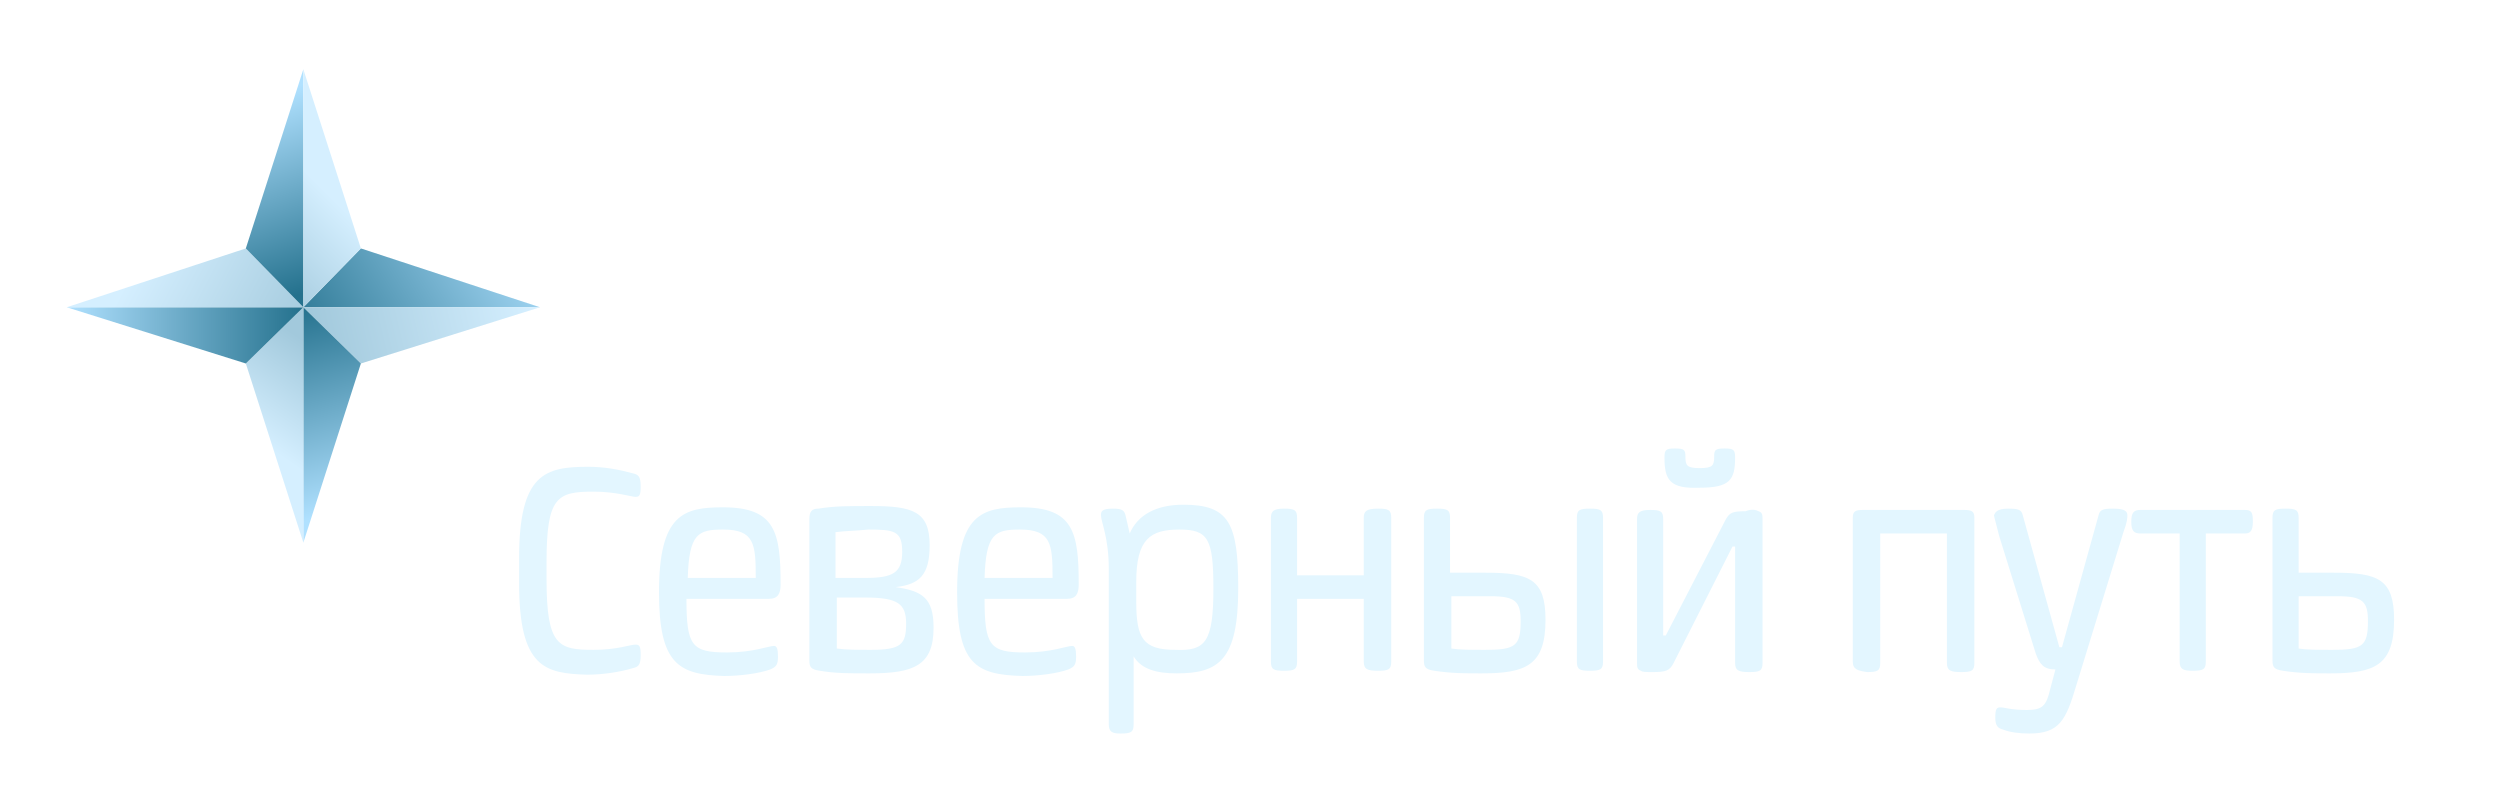
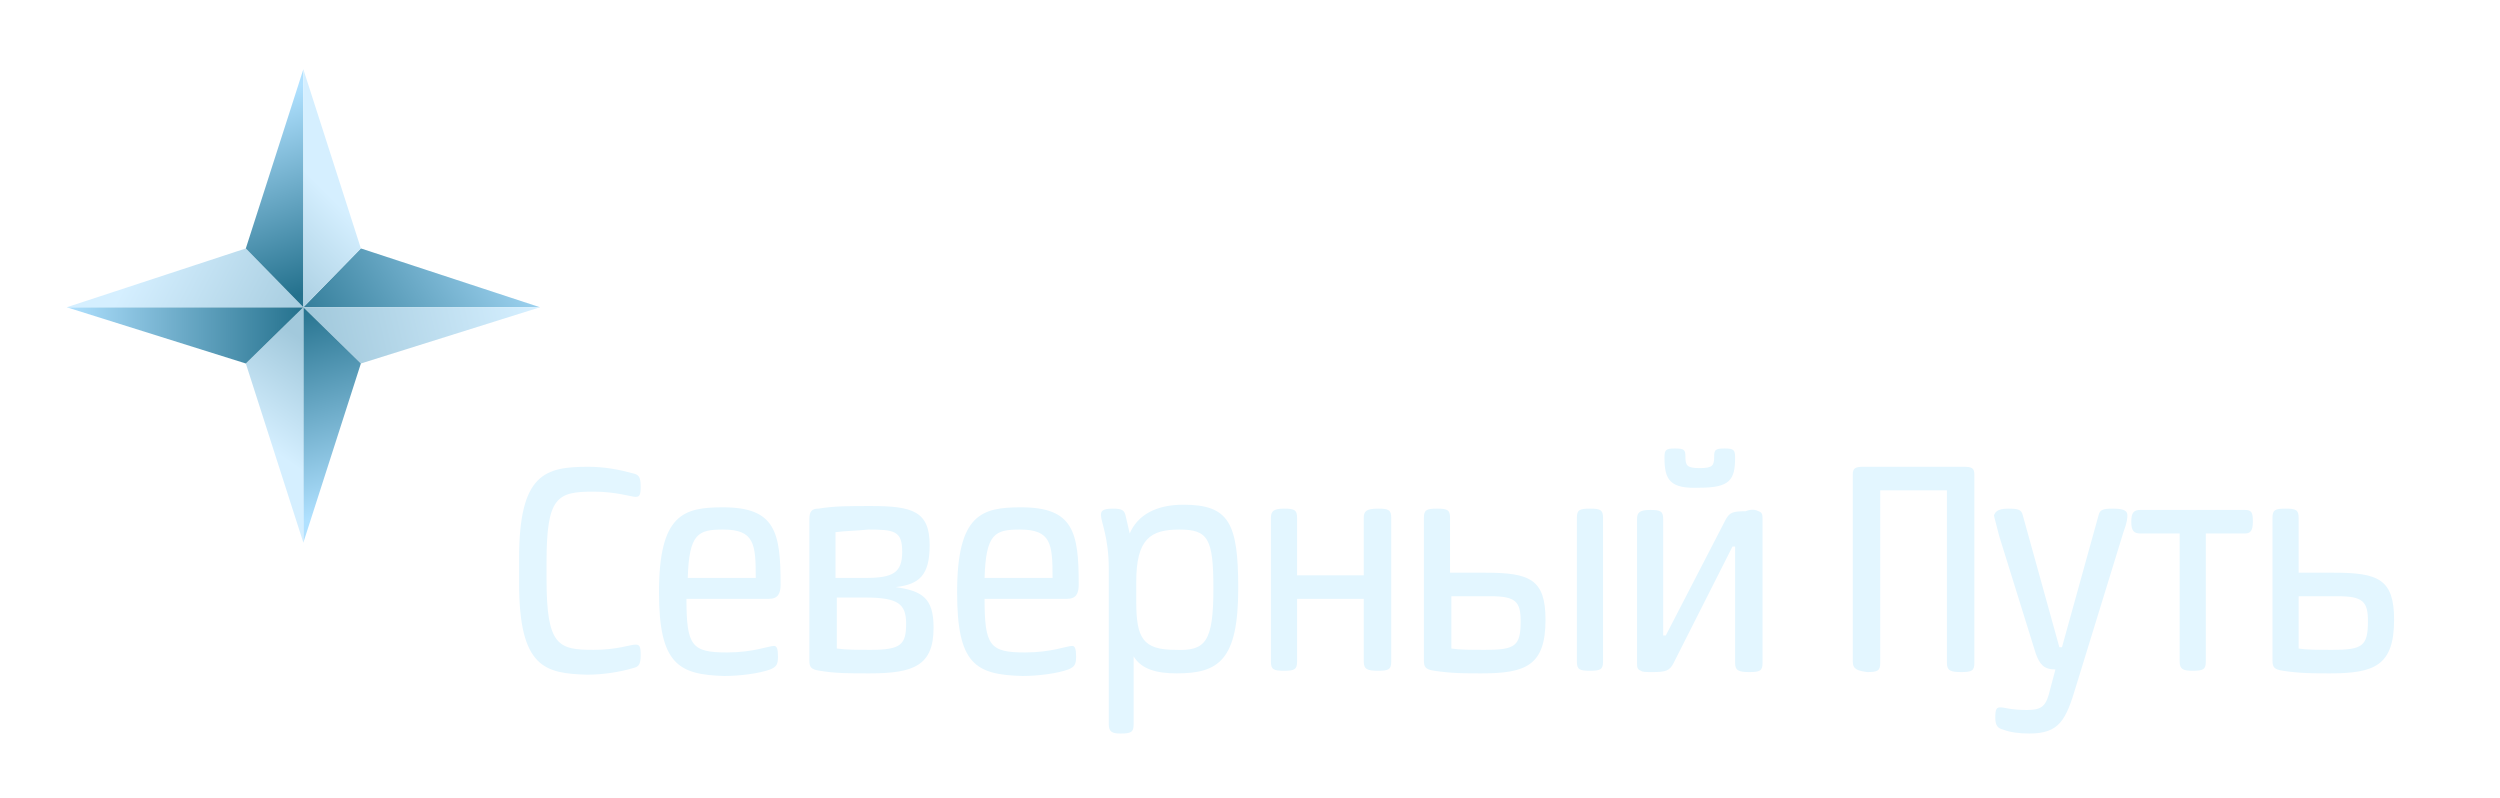
<svg xmlns="http://www.w3.org/2000/svg" version="1.1" id="Layer_1" x="0px" y="0px" viewBox="0 0 191.2 61" style="enable-background:new 0 0 191.2 61;" xml:space="preserve">
  <style type="text/css">
- 	.st0{fill:url(#XMLID_104_);}
- 	.st1{fill:url(#XMLID_105_);}
- 	.st2{fill:url(#XMLID_106_);}
- 	.st3{fill:url(#XMLID_107_);}
- 	.st4{fill:url(#XMLID_108_);}
- 	.st5{fill:url(#XMLID_109_);}
- 	.st6{fill:url(#XMLID_110_);}
- 	.st7{fill:url(#XMLID_111_);}
- 	.st8,
- 	.st9,
- 	.st10,
- 	.st11,
- 	.st12,
- 	.st13,
- 	.st14,
- 	.st15,
- 	.st16,
- 	.st17,
- 	.st18,
- 	.st19{fill:#e3f6ff;}
+ 	.st0{fill:url(#XMLID_11_);}
+ 	.st1{fill:url(#XMLID_13_);}
+ 	.st2{fill:url(#XMLID_16_);}
+ 	.st3{fill:url(#XMLID_20_);}
+ 	.st4{fill:url(#XMLID_23_);}
+ 	.st5{fill:url(#XMLID_26_);}
+ 	.st6{fill:url(#XMLID_28_);}
+ 	.st7{fill:url(#XMLID_30_);}
+ 	.st8{fill:#E3F6FF;}
</style>
-   <linearGradient id="XMLID_104_" gradientUnits="userSpaceOnUse" x1="40.874" y1="-169.769" x2="23.295" y2="-180.731" gradientTransform="matrix(1 0 0 -1 0 -152.5219)">
+   <linearGradient id="XMLID_11_" gradientUnits="userSpaceOnUse" x1="40.873" y1="594.967" x2="23.293" y2="605.929" gradientTransform="matrix(1 0 0 1 0 -577.7219)">
    <stop offset="0" style="stop-color:#B0E1FF" />
    <stop offset="1" style="stop-color:#24718D" />
  </linearGradient>
  <polygon id="XMLID_10_" class="st0" points="23.2,23.5 41.3,23.5 27.6,19 " />
-   <linearGradient id="XMLID_105_" gradientUnits="userSpaceOnUse" x1="40.373" y1="-174.667" x2="24.214" y2="-178.455" gradientTransform="matrix(1 0 0 -1 0 -152.5219)">
+   <linearGradient id="XMLID_13_" gradientUnits="userSpaceOnUse" x1="40.372" y1="599.862" x2="24.213" y2="603.65" gradientTransform="matrix(1 0 0 1 0 -577.7219)">
    <stop offset="0" style="stop-color:#D5EFFF" />
    <stop offset="1" style="stop-color:#A2C9DC" />
  </linearGradient>
  <polygon id="XMLID_9_" class="st1" points="23.2,23.5 41.3,23.5 27.6,27.8 " />
-   <linearGradient id="XMLID_106_" gradientUnits="userSpaceOnUse" x1="26.59" y1="-191.514" x2="22.379" y2="-176.074" gradientTransform="matrix(1 0 0 -1 0 -152.5219)">
+   <linearGradient id="XMLID_16_" gradientUnits="userSpaceOnUse" x1="26.585" y1="616.716" x2="22.374" y2="601.276" gradientTransform="matrix(1 0 0 1 0 -577.7219)">
    <stop offset="0" style="stop-color:#B0E1FF" />
    <stop offset="1" style="stop-color:#24718D" />
  </linearGradient>
  <polygon id="XMLID_8_" class="st2" points="23.2,23.5 23.2,41.5 27.6,27.8 " />
-   <linearGradient id="XMLID_107_" gradientUnits="userSpaceOnUse" x1="21.068" y1="-187.137" x2="25.784" y2="-180.333" gradientTransform="matrix(1 0 0 -1 0 -152.5219)">
+   <linearGradient id="XMLID_20_" gradientUnits="userSpaceOnUse" x1="21.039" y1="612.316" x2="25.755" y2="605.512" gradientTransform="matrix(1 0 0 1 0 -577.7219)">
    <stop offset="0" style="stop-color:#D5EFFF" />
    <stop offset="1" style="stop-color:#A2C9DC" />
  </linearGradient>
  <polygon id="XMLID_7_" class="st3" points="23.2,23.5 23.2,41.5 18.8,27.8 " />
-   <linearGradient id="XMLID_108_" gradientUnits="userSpaceOnUse" x1="5.104" y1="-178.173" x2="23.201" y2="-178.173" gradientTransform="matrix(1 0 0 -1 0 -152.5219)">
+   <linearGradient id="XMLID_23_" gradientUnits="userSpaceOnUse" x1="5.1" y1="603.372" x2="23.2" y2="603.372" gradientTransform="matrix(1 0 0 1 0 -577.7219)">
    <stop offset="0" style="stop-color:#B0E1FF" />
    <stop offset="1" style="stop-color:#24718D" />
  </linearGradient>
  <polygon id="XMLID_6_" class="st4" points="23.2,23.5 5.1,23.5 18.8,27.8 " />
-   <linearGradient id="XMLID_109_" gradientUnits="userSpaceOnUse" x1="10.273" y1="-172.887" x2="22.953" y2="-179.536" gradientTransform="matrix(1 0 0 -1 0 -152.5219)">
+   <linearGradient id="XMLID_26_" gradientUnits="userSpaceOnUse" x1="10.271" y1="598.091" x2="22.951" y2="604.74" gradientTransform="matrix(1 0 0 1 0 -577.7219)">
    <stop offset="0" style="stop-color:#D5EFFF" />
    <stop offset="1" style="stop-color:#A2C9DC" />
  </linearGradient>
  <polygon id="XMLID_5_" class="st5" points="23.2,23.5 5.1,23.5 18.8,19 " />
-   <linearGradient id="XMLID_110_" gradientUnits="userSpaceOnUse" x1="19.518" y1="-160.162" x2="24.264" y2="-174.599" gradientTransform="matrix(1 0 0 -1 0 -152.5219)">
+   <linearGradient id="XMLID_28_" gradientUnits="userSpaceOnUse" x1="19.518" y1="585.362" x2="24.263" y2="599.8" gradientTransform="matrix(1 0 0 1 0 -577.7219)">
    <stop offset="0" style="stop-color:#B0E1FF" />
    <stop offset="1" style="stop-color:#24718D" />
  </linearGradient>
  <polygon id="XMLID_4_" class="st6" points="23.2,23.5 23.2,5.3 18.8,19 " />
-   <linearGradient id="XMLID_111_" gradientUnits="userSpaceOnUse" x1="23.948" y1="-166.195" x2="17.608" y2="-172.535" gradientTransform="matrix(1 0 0 -1 0 -152.5219)">
+   <linearGradient id="XMLID_30_" gradientUnits="userSpaceOnUse" x1="23.937" y1="591.385" x2="17.597" y2="597.725" gradientTransform="matrix(1 0 0 1 0 -577.7219)">
    <stop offset="0" style="stop-color:#D5EFFF" />
    <stop offset="1" style="stop-color:#A2C9DC" />
  </linearGradient>
  <polygon id="XMLID_3_" class="st7" points="23.2,23.5 23.2,5.3 27.6,19 " />
-   <g id="XMLID_1_">
-     <linearGradient id="XMLID_112_" gradientUnits="userSpaceOnUse" x1="44.322" y1="-208.262" x2="44.322" y2="-187.542" gradientTransform="matrix(1 0 0 -1 0 -152.5219)">
-       <stop offset="0.151" style="stop-color:#6EB6CE" />
-       <stop offset="1" style="stop-color:#24718D" />
-     </linearGradient>
-     <path id="XMLID_11_" class="st8" d="M39.7,44.6v-1.9c0-6.5,2-7,5.3-7c1.2,0,2.3,0.2,3.4,0.5c0.4,0.1,0.6,0.2,0.6,1   c0,0.7-0.1,0.8-0.4,0.8c-0.3,0-1.5-0.4-3.2-0.4c-2.8,0-3.6,0.4-3.6,5.4v1.3c0,5.1,0.9,5.4,3.6,5.4c1.8,0,2.8-0.4,3.2-0.4   c0.3,0,0.4,0.1,0.4,0.8c0,0.8-0.2,0.9-0.6,1c-1,0.3-2.3,0.5-3.5,0.5C41.7,51.5,39.7,51.1,39.7,44.6z" />
-     <linearGradient id="XMLID_113_" gradientUnits="userSpaceOnUse" x1="55.098" y1="-208.262" x2="55.098" y2="-187.542" gradientTransform="matrix(1 0 0 -1 0 -152.5219)">
-       <stop offset="0.151" style="stop-color:#6EB6CE" />
-       <stop offset="1" style="stop-color:#24718D" />
-     </linearGradient>
-     <path id="XMLID_13_" class="st9" d="M50.4,45.3c0-6,1.9-6.5,4.9-6.5c4,0,4.4,1.9,4.4,5.9c0,0.7-0.2,1.1-0.9,1.1h-6.3   c0,3.6,0.4,4.1,3.1,4.1c2,0,3.2-0.5,3.6-0.5c0.2,0,0.3,0.2,0.3,0.8s-0.1,0.8-0.6,1c-0.8,0.3-2.3,0.5-3.5,0.5   C51.9,51.6,50.4,50.8,50.4,45.3z M52.6,44.2h5.2c0-2.6-0.1-3.7-2.5-3.7C53.4,40.5,52.7,40.8,52.6,44.2z" />
-     <linearGradient id="XMLID_114_" gradientUnits="userSpaceOnUse" x1="66.628" y1="-208.262" x2="66.628" y2="-187.542" gradientTransform="matrix(1 0 0 -1 0 -152.5219)">
-       <stop offset="0.151" style="stop-color:#6EB6CE" />
-       <stop offset="1" style="stop-color:#24718D" />
-     </linearGradient>
-     <path id="XMLID_16_" class="st10" d="M62.7,51.3c-0.7-0.1-0.8-0.3-0.8-0.8V39.7c0-0.6,0.2-0.8,0.7-0.8c1.2-0.2,2.3-0.2,4-0.2   c3.2,0,4.5,0.4,4.5,3c0,2.3-0.8,3-2.6,3.2c2,0.3,2.9,0.8,2.9,3.1c0,2.9-1.5,3.5-4.9,3.5C64.9,51.5,63.9,51.5,62.7,51.3z M63.9,40.7   v3.5h2.3c2.1,0,2.8-0.4,2.8-2s-0.6-1.7-2.6-1.7C65.5,40.6,64.6,40.6,63.9,40.7z M69.3,47.7c0-1.5-0.6-2-3.1-2h-2.2v3.9   c0.7,0.1,1.6,0.1,2.6,0.1C68.9,49.7,69.3,49.3,69.3,47.7z" />
-     <linearGradient id="XMLID_115_" gradientUnits="userSpaceOnUse" x1="77.823" y1="-208.262" x2="77.823" y2="-187.542" gradientTransform="matrix(1 0 0 -1 0 -152.5219)">
-       <stop offset="0.151" style="stop-color:#6EB6CE" />
-       <stop offset="1" style="stop-color:#24718D" />
-     </linearGradient>
-     <path id="XMLID_20_" class="st11" d="M73.2,45.3c0-6,1.9-6.5,4.9-6.5c4,0,4.4,1.9,4.4,5.9c0,0.7-0.2,1.1-0.9,1.1h-6.3   c0,3.6,0.4,4.1,3.1,4.1c2,0,3.2-0.5,3.6-0.5c0.2,0,0.3,0.2,0.3,0.8s-0.1,0.8-0.6,1c-0.8,0.3-2.3,0.5-3.5,0.5   C74.6,51.6,73.2,50.8,73.2,45.3z M75.3,44.2h5.2c0-2.6-0.1-3.7-2.5-3.7C76.1,40.5,75.4,40.8,75.3,44.2z" />
-     <linearGradient id="XMLID_116_" gradientUnits="userSpaceOnUse" x1="89.576" y1="-208.262" x2="89.576" y2="-187.542" gradientTransform="matrix(1 0 0 -1 0 -152.5219)">
-       <stop offset="0.151" style="stop-color:#6EB6CE" />
-       <stop offset="1" style="stop-color:#24718D" />
-     </linearGradient>
-     <path id="XMLID_23_" class="st12" d="M84.8,55.4V43.5c0-2.4-0.6-3.6-0.6-4.1c0-0.3,0.1-0.5,0.9-0.5c0.7,0,0.9,0.1,1,0.6l0.3,1.3   c0.6-1.4,2-2.2,4.1-2.2c3.5,0,4.2,1.4,4.2,6.4c0,5.5-1.5,6.5-4.7,6.5c-1.5,0-2.7-0.3-3.3-1.3v5.2c0,0.6-0.2,0.7-1,0.7   C85.1,56.1,84.8,56,84.8,55.4z M92.8,45c0-3.8-0.4-4.5-2.6-4.5s-3.3,0.7-3.3,4V46c0,2.8,0.5,3.7,3,3.7C92.2,49.8,92.8,49.1,92.8,45   z" />
-     <linearGradient id="XMLID_117_" gradientUnits="userSpaceOnUse" x1="101.803" y1="-208.262" x2="101.803" y2="-187.542" gradientTransform="matrix(1 0 0 -1 0 -152.5219)">
-       <stop offset="0.151" style="stop-color:#6EB6CE" />
-       <stop offset="1" style="stop-color:#24718D" />
-     </linearGradient>
-     <path id="XMLID_26_" class="st13" d="M104.3,44v-4.4c0-0.5,0.2-0.7,1.1-0.7c0.8,0,1,0.1,1,0.7v11c0,0.6-0.2,0.7-1,0.7   c-0.8,0-1.1-0.1-1.1-0.7v-4.8h-5.1v4.8c0,0.6-0.2,0.7-1,0.7c-0.8,0-1-0.1-1-0.7v-11c0-0.5,0.2-0.7,1-0.7c0.8,0,1,0.1,1,0.7V44   H104.3z" />
-     <linearGradient id="XMLID_118_" gradientUnits="userSpaceOnUse" x1="115.762" y1="-208.262" x2="115.762" y2="-187.542" gradientTransform="matrix(1 0 0 -1 0 -152.5219)">
-       <stop offset="0.151" style="stop-color:#6EB6CE" />
-       <stop offset="1" style="stop-color:#24718D" />
-     </linearGradient>
-     <path id="XMLID_28_" class="st14" d="M109.7,51.3c-0.7-0.1-0.8-0.3-0.8-0.8V39.6c0-0.6,0.2-0.7,1-0.7s1,0.1,1,0.7v4.2h2.7   c3.4,0,4.6,0.5,4.6,3.6c0,3.5-1.5,4.1-4.9,4.1C112,51.5,111,51.5,109.7,51.3z M111,45.6v4c0.6,0.1,1.5,0.1,2.6,0.1   c2.3,0,2.7-0.3,2.7-2.2c0-1.5-0.4-1.9-2.3-1.9H111z M120.6,50.6v-11c0-0.6,0.2-0.7,1-0.7c0.8,0,1,0.1,1,0.7v11c0,0.6-0.2,0.7-1,0.7   C120.8,51.3,120.6,51.2,120.6,50.6z" />
-     <linearGradient id="XMLID_119_" gradientUnits="userSpaceOnUse" x1="130.028" y1="-208.262" x2="130.028" y2="-187.542" gradientTransform="matrix(1 0 0 -1 0 -152.5219)">
-       <stop offset="0.151" style="stop-color:#6EB6CE" />
-       <stop offset="1" style="stop-color:#24718D" />
-     </linearGradient>
-     <path id="XMLID_32_" class="st15" d="M134.5,39.1c0.3,0.1,0.3,0.3,0.3,0.7v10.9c0,0.6-0.2,0.7-1,0.7c-0.8,0-1.1-0.1-1.1-0.7v-8.9   h-0.2l-4.5,8.9c-0.3,0.6-0.6,0.7-1.6,0.7c-0.5,0-0.8,0-0.9-0.1c-0.3-0.1-0.3-0.3-0.3-0.6v-11c0-0.5,0.2-0.7,1-0.7   c0.8,0,1,0.1,1,0.7v8.9h0.2l4.6-8.9c0.3-0.5,0.5-0.6,1.5-0.6C134,38.9,134.3,39,134.5,39.1z M127.3,35c0-0.6,0.1-0.7,0.8-0.7   s0.8,0.1,0.8,0.6c0,0.7,0.1,0.9,1.1,0.9c1,0,1.1-0.2,1.1-0.9c0-0.5,0.1-0.6,0.8-0.6s0.8,0.1,0.8,0.7c0,1.7-0.4,2.3-2.7,2.3   C127.7,37.4,127.3,36.7,127.3,35z" />
-     <linearGradient id="XMLID_120_" gradientUnits="userSpaceOnUse" x1="146.36" y1="-208.262" x2="146.36" y2="-187.542" gradientTransform="matrix(1 0 0 -1 0 -152.5219)">
-       <stop offset="0.151" style="stop-color:#6EB6CE" />
-       <stop offset="1" style="stop-color:#24718D" />
-     </linearGradient>
-     <path id="XMLID_35_" class="st16" d="M141.7,50.6V39.6c0-0.5,0.2-0.6,0.8-0.6h7.7c0.6,0,0.8,0.1,0.8,0.6v11.1c0,0.6-0.2,0.7-1,0.7   c-0.8,0-1.1-0.1-1.1-0.7v-9.9h-5.1v9.9c0,0.6-0.2,0.7-1,0.7C142.1,51.3,141.7,51.2,141.7,50.6z" />
-     <linearGradient id="XMLID_121_" gradientUnits="userSpaceOnUse" x1="157.688" y1="-208.262" x2="157.688" y2="-187.542" gradientTransform="matrix(1 0 0 -1 0 -152.5219)">
-       <stop offset="0.151" style="stop-color:#6EB6CE" />
-       <stop offset="1" style="stop-color:#24718D" />
-     </linearGradient>
-     <path id="XMLID_37_" class="st17" d="M153.6,38.9c0.8,0,1,0.1,1.1,0.5l2.8,10.1h0.2l2.8-10.1c0.1-0.4,0.3-0.5,1.1-0.5   c0.9,0,1.1,0.2,1.1,0.5c0,0.2,0,0.5-0.3,1.3l-3.6,11.7c-0.8,2.7-1.3,3.7-3.6,3.7c-0.8,0-1.5-0.1-2-0.3c-0.4-0.1-0.6-0.3-0.6-0.9   c0-0.7,0.1-0.8,0.4-0.8c0.3,0,0.8,0.2,2,0.2s1.5-0.3,1.8-1.6l0.4-1.5c-0.9,0-1.2-0.4-1.5-1.2l-2.8-9c-0.3-1.2-0.4-1.5-0.4-1.6   C152.6,39.2,152.7,38.9,153.6,38.9z" />
-     <linearGradient id="XMLID_122_" gradientUnits="userSpaceOnUse" x1="167.744" y1="-208.262" x2="167.744" y2="-187.542" gradientTransform="matrix(1 0 0 -1 0 -152.5219)">
-       <stop offset="0.151" style="stop-color:#6EB6CE" />
-       <stop offset="1" style="stop-color:#24718D" />
-     </linearGradient>
-     <path id="XMLID_39_" class="st18" d="M166.7,50.6v-9.8h-3c-0.5,0-0.7-0.2-0.7-0.9s0.2-0.9,0.7-0.9h8c0.5,0,0.6,0.2,0.6,0.9   s-0.2,0.9-0.6,0.9h-3v9.8c0,0.6-0.2,0.7-1,0.7C167,51.3,166.7,51.2,166.7,50.6z" />
-     <linearGradient id="XMLID_123_" gradientUnits="userSpaceOnUse" x1="178.464" y1="-208.262" x2="178.464" y2="-187.542" gradientTransform="matrix(1 0 0 -1 0 -152.5219)">
-       <stop offset="0.151" style="stop-color:#6EB6CE" />
-       <stop offset="1" style="stop-color:#24718D" />
-     </linearGradient>
-     <path id="XMLID_41_" class="st19" d="M174.6,51.3c-0.7-0.1-0.8-0.3-0.8-0.8V39.6c0-0.6,0.2-0.7,1-0.7c0.8,0,1,0.1,1,0.7v4.2h2.7   c3.4,0,4.6,0.5,4.6,3.6c0,3.5-1.5,4.1-4.9,4.1C176.9,51.5,175.9,51.5,174.6,51.3z M175.8,45.6v4c0.6,0.1,1.5,0.1,2.6,0.1   c2.3,0,2.7-0.3,2.7-2.2c0-1.5-0.4-1.9-2.3-1.9H175.8z" />
+   <g id="XMLID_2_">
+     <path id="XMLID_29_" class="st8" d="M39.7,44.6v-1.9c0-6.5,2-7,5.3-7c1.2,0,2.3,0.2,3.4,0.5c0.4,0.1,0.6,0.2,0.6,1   c0,0.7-0.1,0.8-0.4,0.8c-0.3,0-1.5-0.4-3.2-0.4c-2.8,0-3.6,0.4-3.6,5.4v1.3c0,5.1,0.9,5.4,3.6,5.4c1.8,0,2.8-0.4,3.2-0.4   c0.3,0,0.4,0.1,0.4,0.8c0,0.8-0.2,0.9-0.6,1c-1,0.3-2.3,0.5-3.5,0.5C41.7,51.5,39.7,51.1,39.7,44.6z" />
+     <path id="XMLID_27_" class="st8" d="M50.4,45.3c0-6,1.9-6.5,4.9-6.5c4,0,4.4,1.9,4.4,5.9c0,0.7-0.2,1.1-0.9,1.1h-6.3   c0,3.6,0.4,4.1,3.1,4.1c2,0,3.2-0.5,3.6-0.5c0.2,0,0.3,0.2,0.3,0.8s-0.1,0.8-0.6,1c-0.8,0.3-2.3,0.5-3.5,0.5   C51.9,51.6,50.4,50.8,50.4,45.3z M52.6,44.2h5.2c0-2.6-0.1-3.7-2.5-3.7C53.4,40.5,52.7,40.8,52.6,44.2z" />
+     <path id="XMLID_25_" class="st8" d="M62.7,51.3c-0.7-0.1-0.8-0.3-0.8-0.8V39.7c0-0.6,0.2-0.8,0.7-0.8c1.2-0.2,2.3-0.2,4-0.2   c3.2,0,4.5,0.4,4.5,3c0,2.3-0.8,3-2.6,3.2c2,0.3,2.9,0.8,2.9,3.1c0,2.9-1.5,3.5-4.9,3.5C64.9,51.5,63.9,51.5,62.7,51.3z M63.9,40.7   v3.5h2.3c2.1,0,2.8-0.4,2.8-2s-0.6-1.7-2.6-1.7C65.5,40.6,64.6,40.6,63.9,40.7z M69.3,47.7c0-1.5-0.6-2-3.1-2H64v3.9   c0.7,0.1,1.6,0.1,2.6,0.1C68.9,49.7,69.3,49.3,69.3,47.7z" />
+     <path id="XMLID_24_" class="st8" d="M73.2,45.3c0-6,1.9-6.5,4.9-6.5c4,0,4.4,1.9,4.4,5.9c0,0.7-0.2,1.1-0.9,1.1h-6.3   c0,3.6,0.4,4.1,3.1,4.1c2,0,3.2-0.5,3.6-0.5c0.2,0,0.3,0.2,0.3,0.8s-0.1,0.8-0.6,1c-0.8,0.3-2.3,0.5-3.5,0.5   C74.6,51.6,73.2,50.8,73.2,45.3z M75.3,44.2h5.2c0-2.6-0.1-3.7-2.5-3.7C76.1,40.5,75.4,40.8,75.3,44.2z" />
+     <path id="XMLID_22_" class="st8" d="M84.8,55.4V43.5c0-2.4-0.6-3.6-0.6-4.1c0-0.3,0.1-0.5,0.9-0.5c0.7,0,0.9,0.1,1,0.6l0.3,1.3   c0.6-1.4,2-2.2,4.1-2.2c3.5,0,4.2,1.4,4.2,6.4c0,5.5-1.5,6.5-4.7,6.5c-1.5,0-2.7-0.3-3.3-1.3v5.2c0,0.6-0.2,0.7-1,0.7   C85.1,56.1,84.8,56,84.8,55.4z M92.8,45c0-3.8-0.4-4.5-2.6-4.5s-3.3,0.7-3.3,4V46c0,2.8,0.5,3.7,3,3.7C92.2,49.8,92.8,49.1,92.8,45   z" />
+     <path id="XMLID_21_" class="st8" d="M104.3,44v-4.4c0-0.5,0.2-0.7,1.1-0.7c0.8,0,1,0.1,1,0.7v11c0,0.6-0.2,0.7-1,0.7   s-1.1-0.1-1.1-0.7v-4.8h-5.1v4.8c0,0.6-0.2,0.7-1,0.7s-1-0.1-1-0.7v-11c0-0.5,0.2-0.7,1-0.7s1,0.1,1,0.7V44H104.3z" />
+     <path id="XMLID_19_" class="st8" d="M109.7,51.3c-0.7-0.1-0.8-0.3-0.8-0.8V39.6c0-0.6,0.2-0.7,1-0.7s1,0.1,1,0.7v4.2h2.7   c3.4,0,4.6,0.5,4.6,3.6c0,3.5-1.5,4.1-4.9,4.1C112,51.5,111,51.5,109.7,51.3z M111,45.6v4c0.6,0.1,1.5,0.1,2.6,0.1   c2.3,0,2.7-0.3,2.7-2.2c0-1.5-0.4-1.9-2.3-1.9C114,45.6,111,45.6,111,45.6z M120.6,50.6v-11c0-0.6,0.2-0.7,1-0.7s1,0.1,1,0.7v11   c0,0.6-0.2,0.7-1,0.7C120.8,51.3,120.6,51.2,120.6,50.6z" />
+     <path id="XMLID_18_" class="st8" d="M134.5,39.1c0.3,0.1,0.3,0.3,0.3,0.7v10.9c0,0.6-0.2,0.7-1,0.7s-1.1-0.1-1.1-0.7v-8.9h-0.2   l-4.5,8.9c-0.3,0.6-0.6,0.7-1.6,0.7c-0.5,0-0.8,0-0.9-0.1c-0.3-0.1-0.3-0.3-0.3-0.6v-11c0-0.5,0.2-0.7,1-0.7s1,0.1,1,0.7v8.9h0.2   l4.6-8.9c0.3-0.5,0.5-0.6,1.5-0.6C134,38.9,134.3,39,134.5,39.1z M127.3,35c0-0.6,0.1-0.7,0.8-0.7c0.7,0,0.8,0.1,0.8,0.6   c0,0.7,0.1,0.9,1.1,0.9s1.1-0.2,1.1-0.9c0-0.5,0.1-0.6,0.8-0.6s0.8,0.1,0.8,0.7c0,1.7-0.4,2.3-2.7,2.3   C127.7,37.4,127.3,36.7,127.3,35z" />
+     <path id="XMLID_17_" class="st8" d="M141.7,50.6l0-14.3c0-0.5,0.2-0.6,0.8-0.6h7.7c0.6,0,0.8,0.1,0.8,0.6l0,14.4   c0,0.6-0.2,0.7-1,0.7s-1.1-0.1-1.1-0.7l0-13.2h-5.1l0,13.2c0,0.6-0.2,0.7-1,0.7C142.1,51.3,141.7,51.2,141.7,50.6z" />
+     <path id="XMLID_15_" class="st8" d="M153.6,38.9c0.8,0,1,0.1,1.1,0.5l2.8,10.1h0.2l2.8-10.1c0.1-0.4,0.3-0.5,1.1-0.5   c0.9,0,1.1,0.2,1.1,0.5c0,0.2,0,0.5-0.3,1.3l-3.6,11.7c-0.8,2.7-1.3,3.7-3.6,3.7c-0.8,0-1.5-0.1-2-0.3c-0.4-0.1-0.6-0.3-0.6-0.9   c0-0.7,0.1-0.8,0.4-0.8c0.3,0,0.8,0.2,2,0.2s1.5-0.3,1.8-1.6l0.4-1.5c-0.9,0-1.2-0.4-1.5-1.2l-2.8-9c-0.3-1.2-0.4-1.5-0.4-1.6   C152.6,39.2,152.7,38.9,153.6,38.9z" />
+     <path id="XMLID_14_" class="st8" d="M166.7,50.6v-9.8h-3c-0.5,0-0.7-0.2-0.7-0.9s0.2-0.9,0.7-0.9h8c0.5,0,0.6,0.2,0.6,0.9   s-0.2,0.9-0.6,0.9h-3v9.8c0,0.6-0.2,0.7-1,0.7C167,51.3,166.7,51.2,166.7,50.6z" />
+     <path id="XMLID_12_" class="st8" d="M174.6,51.3c-0.7-0.1-0.8-0.3-0.8-0.8V39.6c0-0.6,0.2-0.7,1-0.7s1,0.1,1,0.7v4.2h2.7   c3.4,0,4.6,0.5,4.6,3.6c0,3.5-1.5,4.1-4.9,4.1C176.9,51.5,175.9,51.5,174.6,51.3z M175.8,45.6v4c0.6,0.1,1.5,0.1,2.6,0.1   c2.3,0,2.7-0.3,2.7-2.2c0-1.5-0.4-1.9-2.3-1.9C178.8,45.6,175.8,45.6,175.8,45.6z" />
  </g>
</svg>
